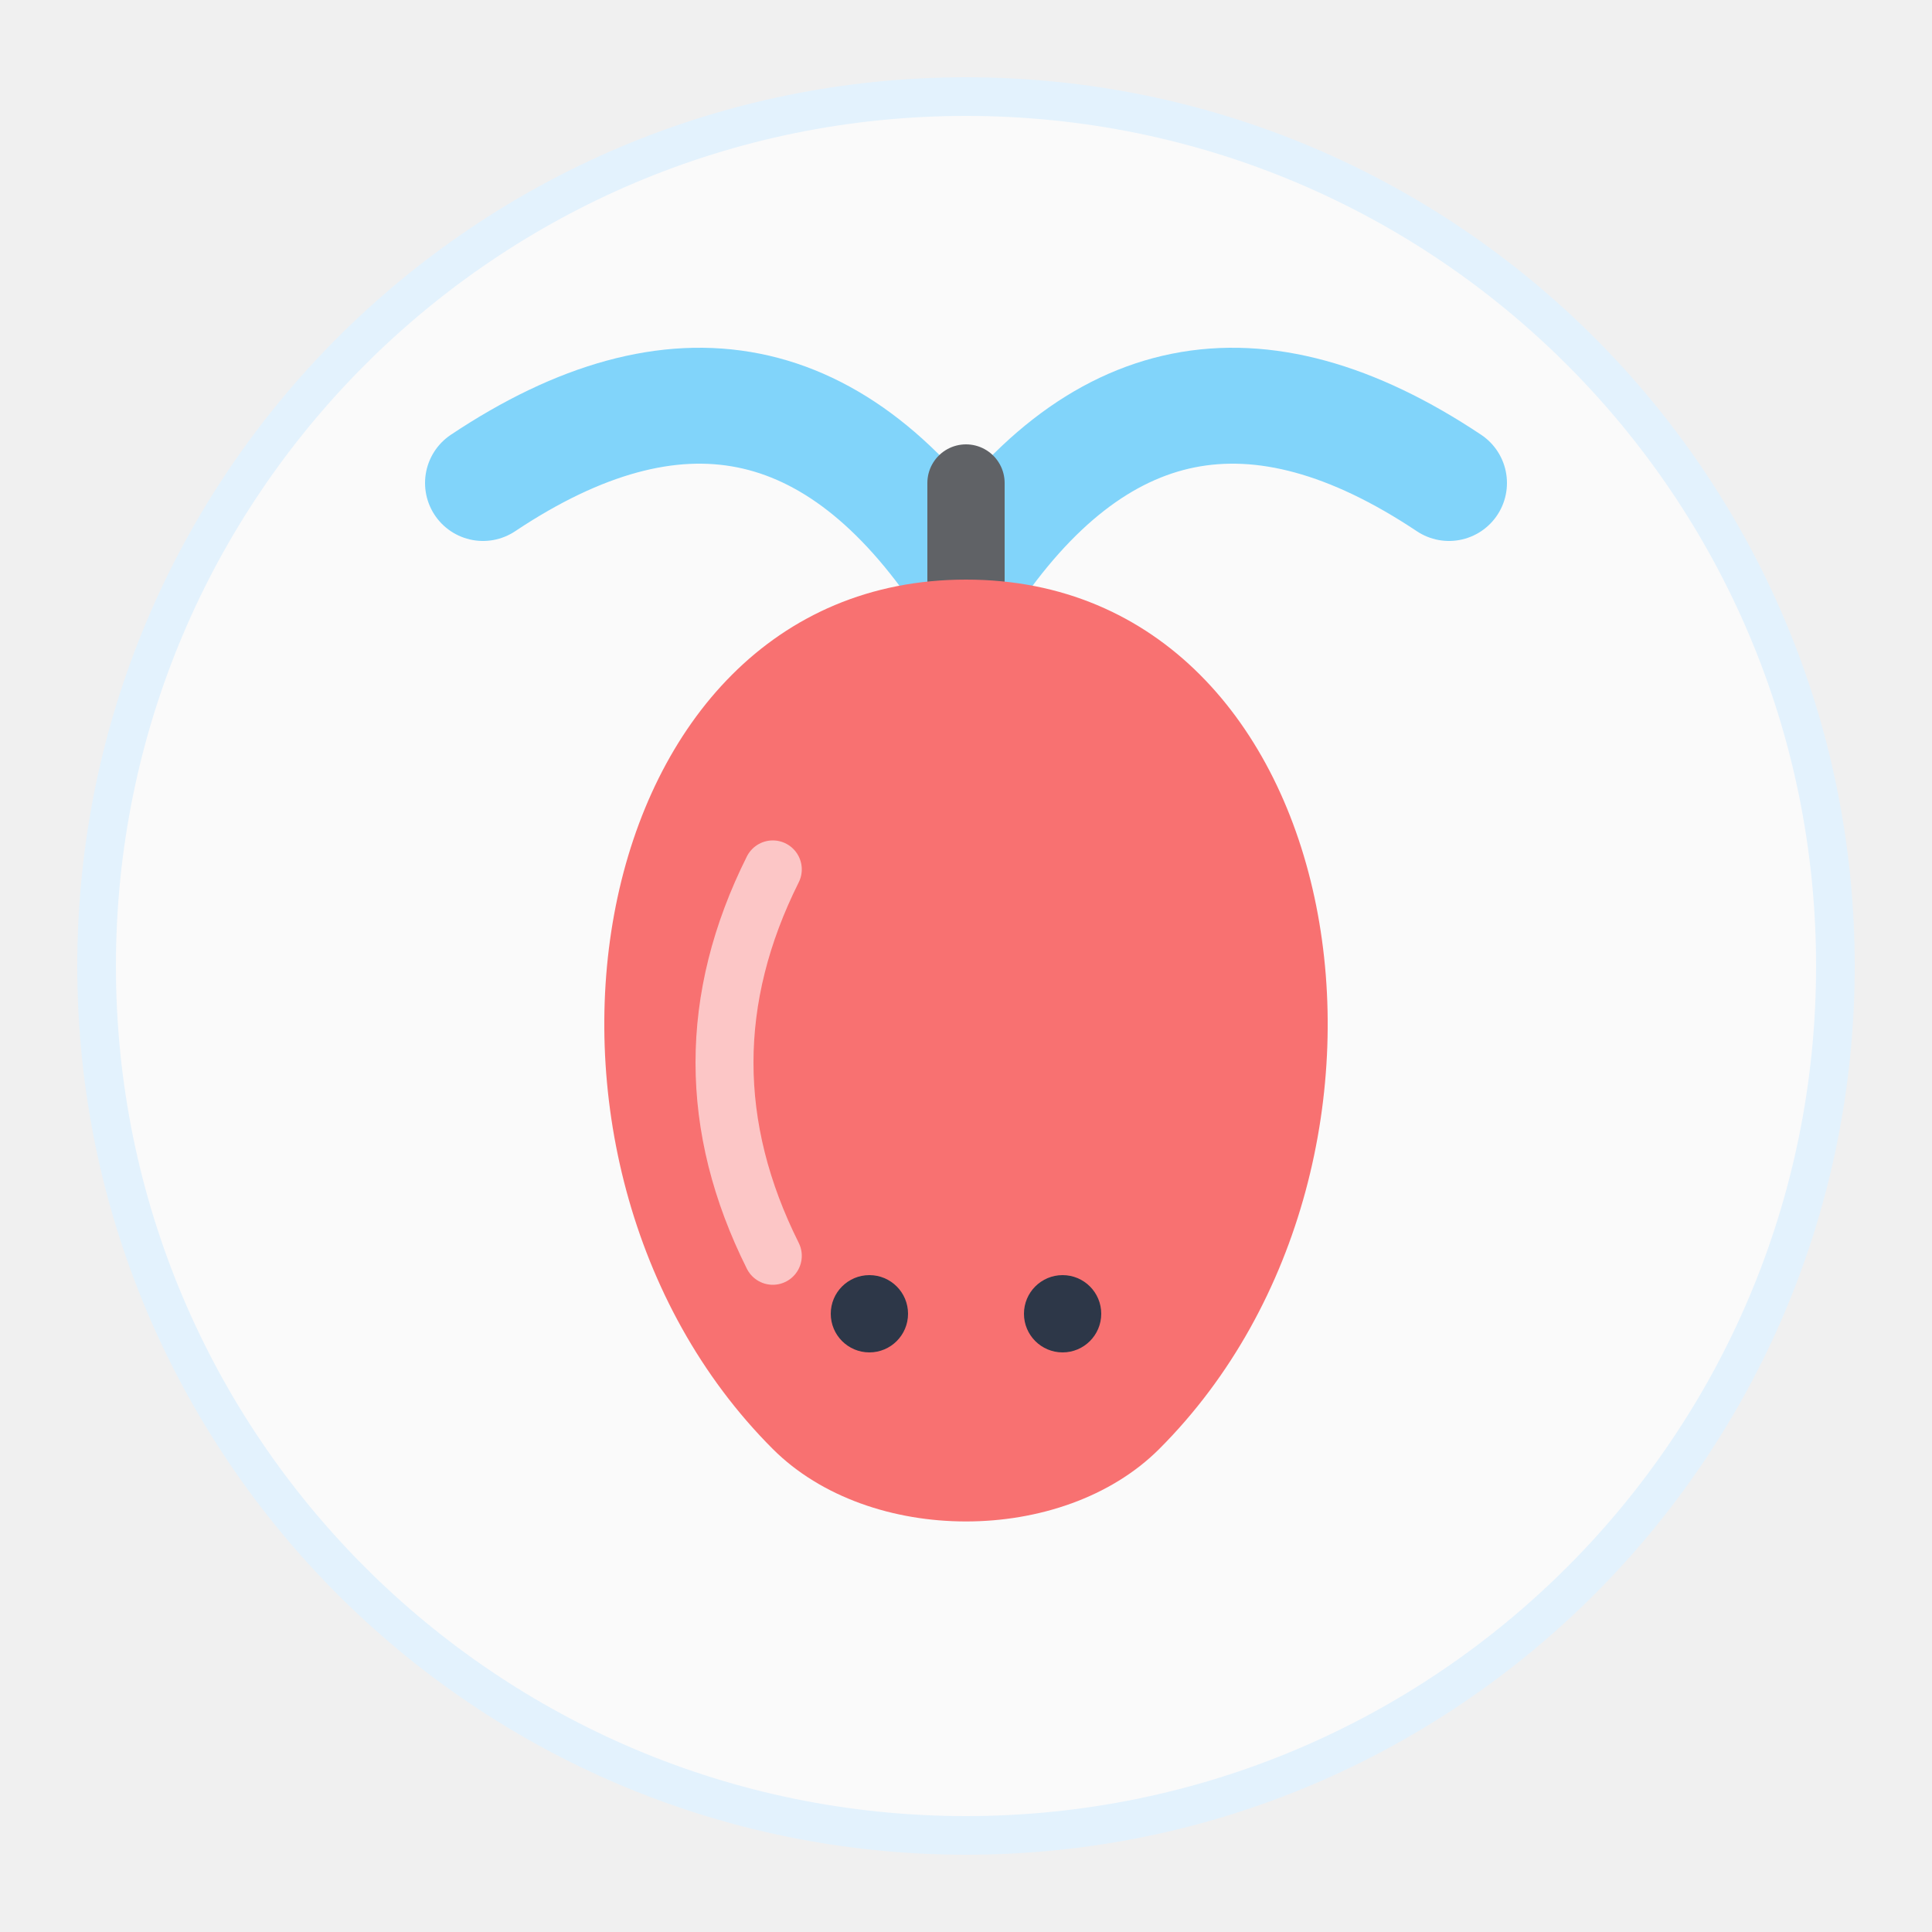
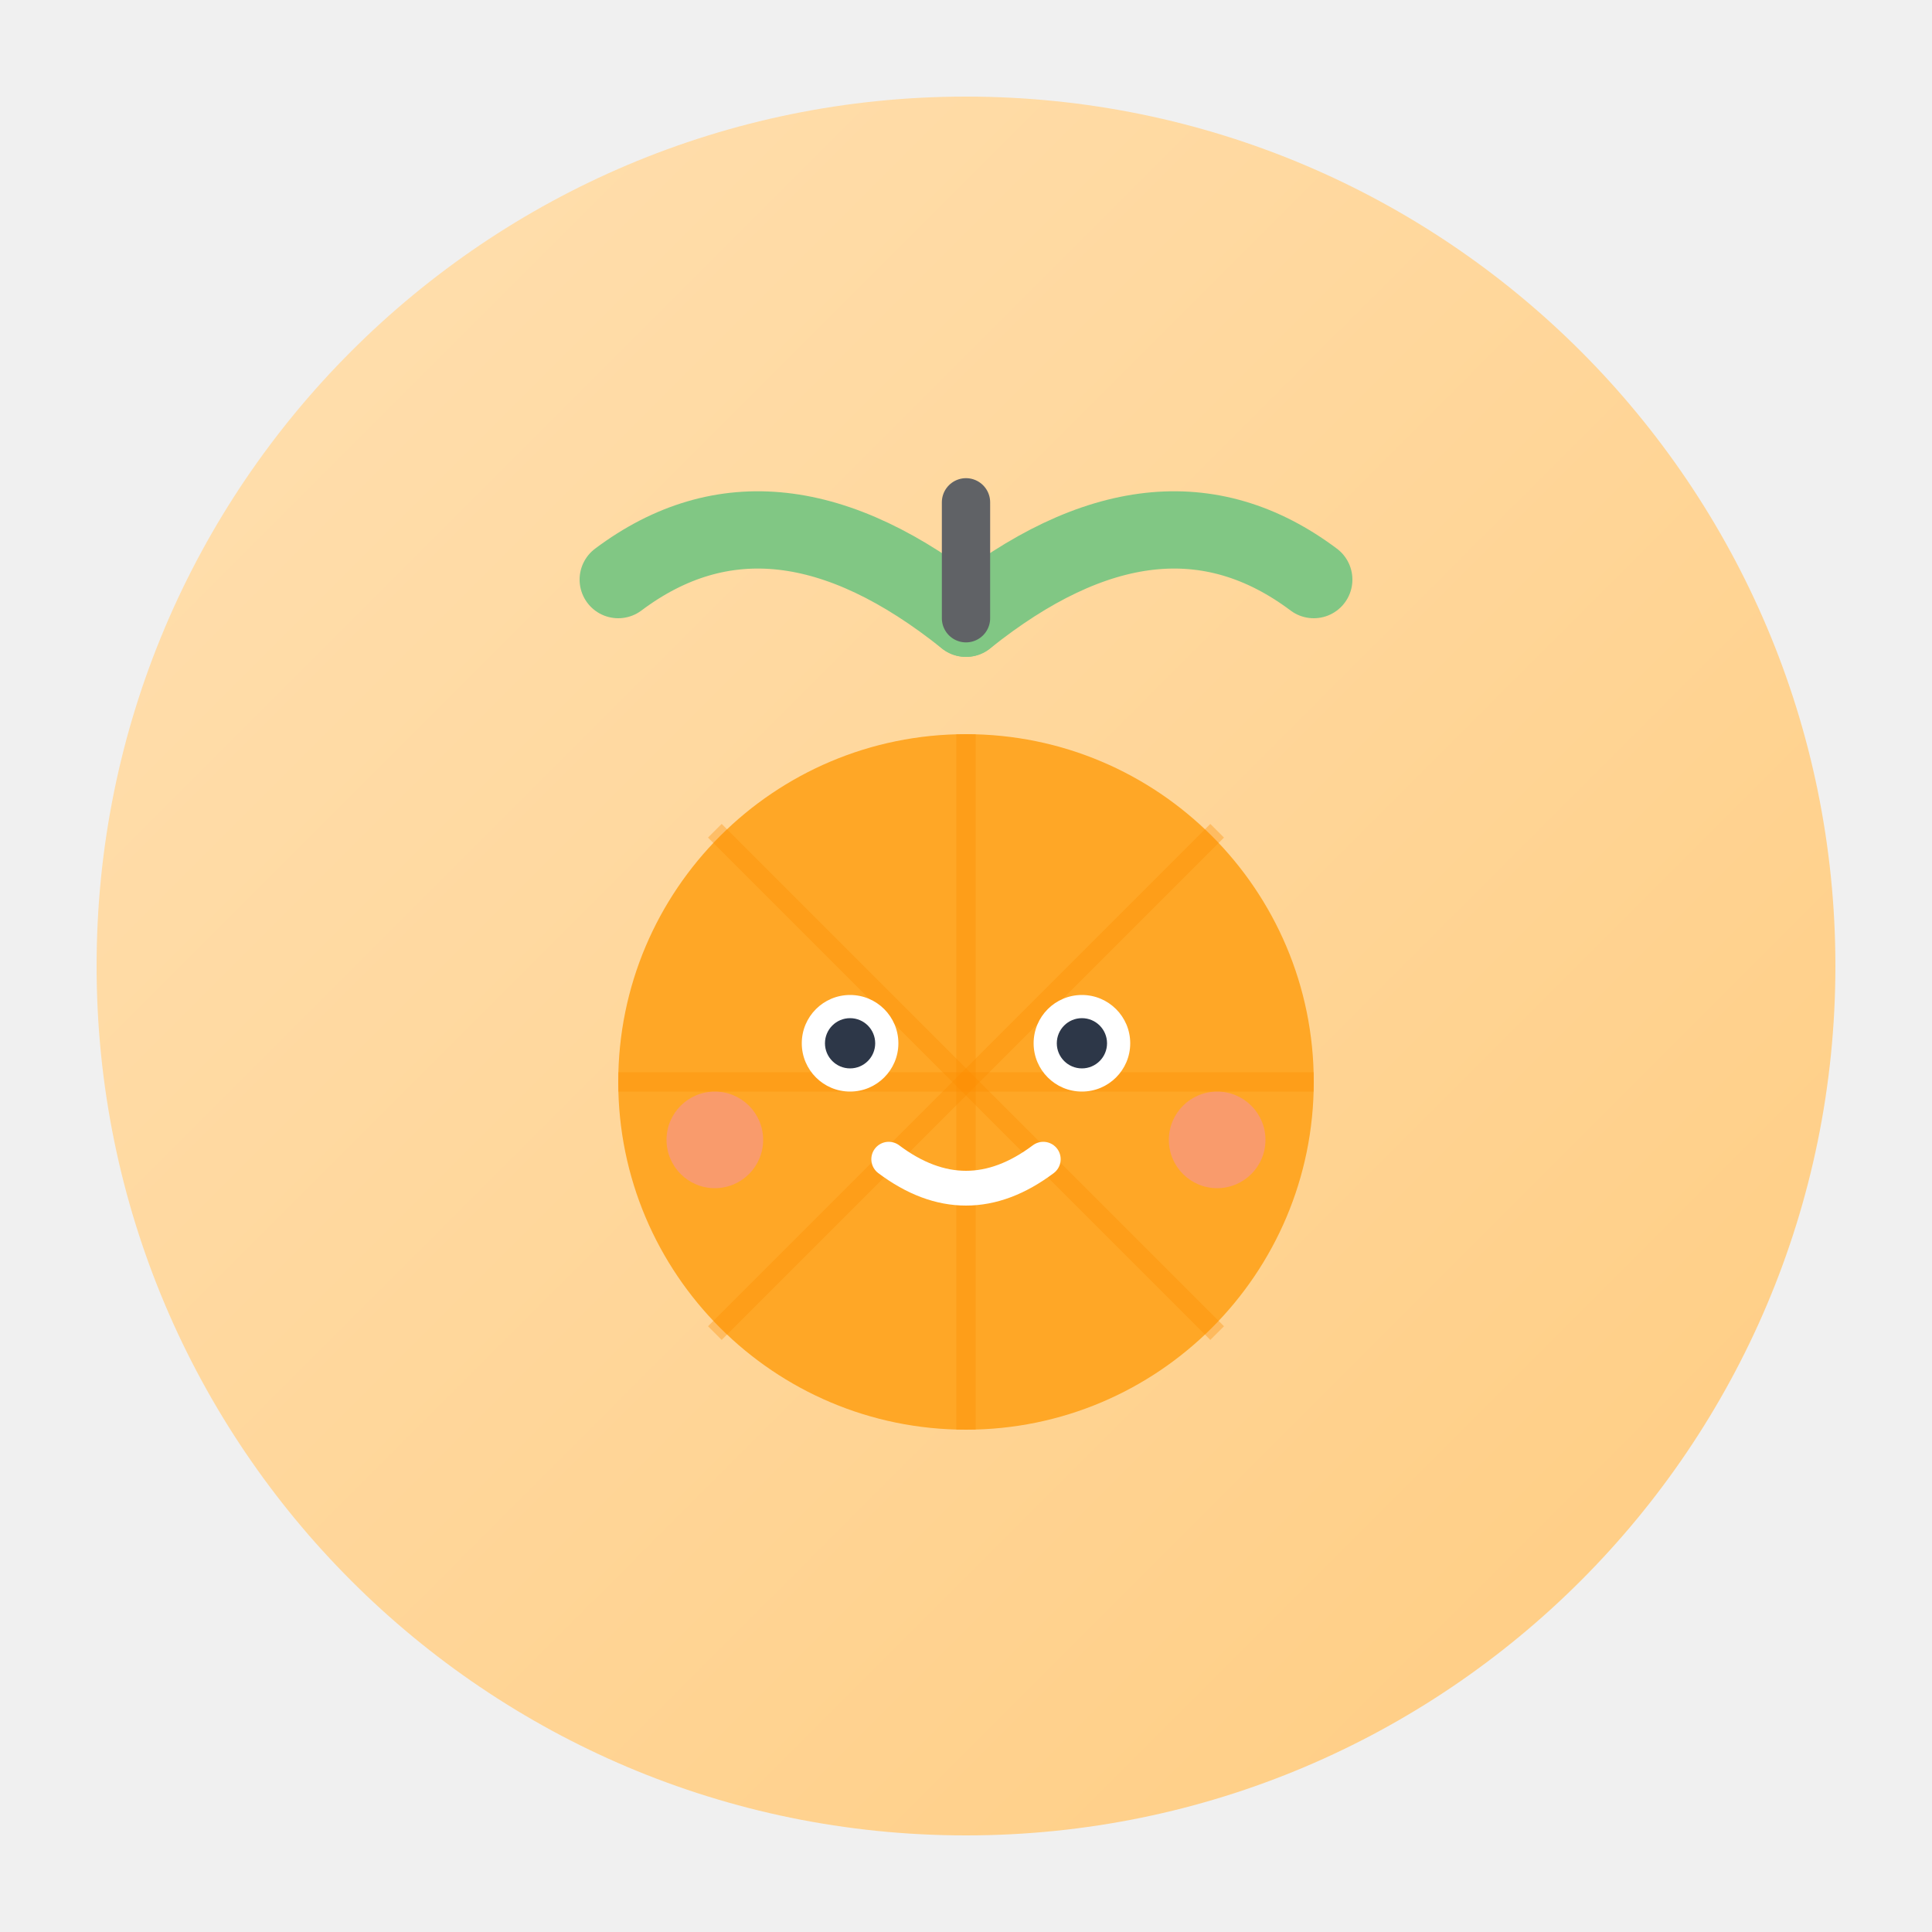
<svg xmlns="http://www.w3.org/2000/svg" width="100" height="100" viewBox="0 0 100 100">
-   <circle cx="50" cy="50" r="45" fill="#fafafa" stroke="#E3F2FD" stroke-width="2" />
-   <path d="M50 30 Q60 15 75 25" stroke="#81D4FA" stroke-width="6" fill="none" stroke-linecap="round" />
-   <path d="M50 30 Q40 15 25 25" stroke="#81D4FA" stroke-width="6" fill="none" stroke-linecap="round" />
-   <path d="M50 30 L50 25" stroke="#606266" stroke-width="4" stroke-linecap="round" />
-   <path d="M50 30 C30 30 25 60 40 75 C45 80 55 80 60 75 C75 60 70 30 50 30 Z" fill="#F87171" />
-   <path d="M40 45 Q35 55 40 65" stroke="#ffffff" stroke-width="3" stroke-linecap="round" fill="none" opacity="0.6" />
-   <circle cx="45" cy="68" r="2" fill="#2d3748" />
-   <circle cx="55" cy="68" r="2" fill="#2d3748" />
+   <defs>
+     <linearGradient id="fruitGrad" x1="0%" y1="0%" x2="100%" y2="100%">
+       <stop offset="0%" stop-color="#FFE0B2" />
+       <stop offset="100%" stop-color="#FFCC80" />
+     </linearGradient>
+   </defs>
+   <circle cx="50" cy="50" r="45" fill="url(#fruitGrad)" />
+   <path d="M50 32 Q60 24 68 30" stroke="#81C784" stroke-width="4" fill="none" stroke-linecap="round" />
+   <path d="M50 32 Q40 24 32 30" stroke="#81C784" stroke-width="4" fill="none" stroke-linecap="round" />
+   <line x1="50" y1="32" x2="50" y2="26" stroke="#606266" stroke-width="2.5" stroke-linecap="round" />
+   <circle cx="50" cy="56" r="18" fill="#FFA726" />
+   <path d="M50 38 L50 74" stroke="#FB8C00" stroke-width="1" opacity="0.35" />
+   <path d="M32 56 L68 56" stroke="#FB8C00" stroke-width="1" opacity="0.35" />
+   <path d="M37 43 L63 69" stroke="#FB8C00" stroke-width="1" opacity="0.35" />
+   <path d="M37 69 L63 43" stroke="#FB8C00" stroke-width="1" opacity="0.35" />
+   <circle cx="44" cy="54" r="2.5" fill="#ffffff" />
+   <circle cx="56" cy="54" r="2.5" fill="#ffffff" />
+   <circle cx="44" cy="54" r="1.3" fill="#2d3748" />
+   <circle cx="56" cy="54" r="1.3" fill="#2d3748" />
+   <path d="M 46 60 Q 50 63 54 60" stroke="#ffffff" stroke-width="1.8" fill="none" stroke-linecap="round" />
+   <circle cx="37" cy="59" r="2.5" fill="#F48FB1" opacity="0.5" />
+   <circle cx="63" cy="59" r="2.5" fill="#F48FB1" opacity="0.5" />
</svg>
